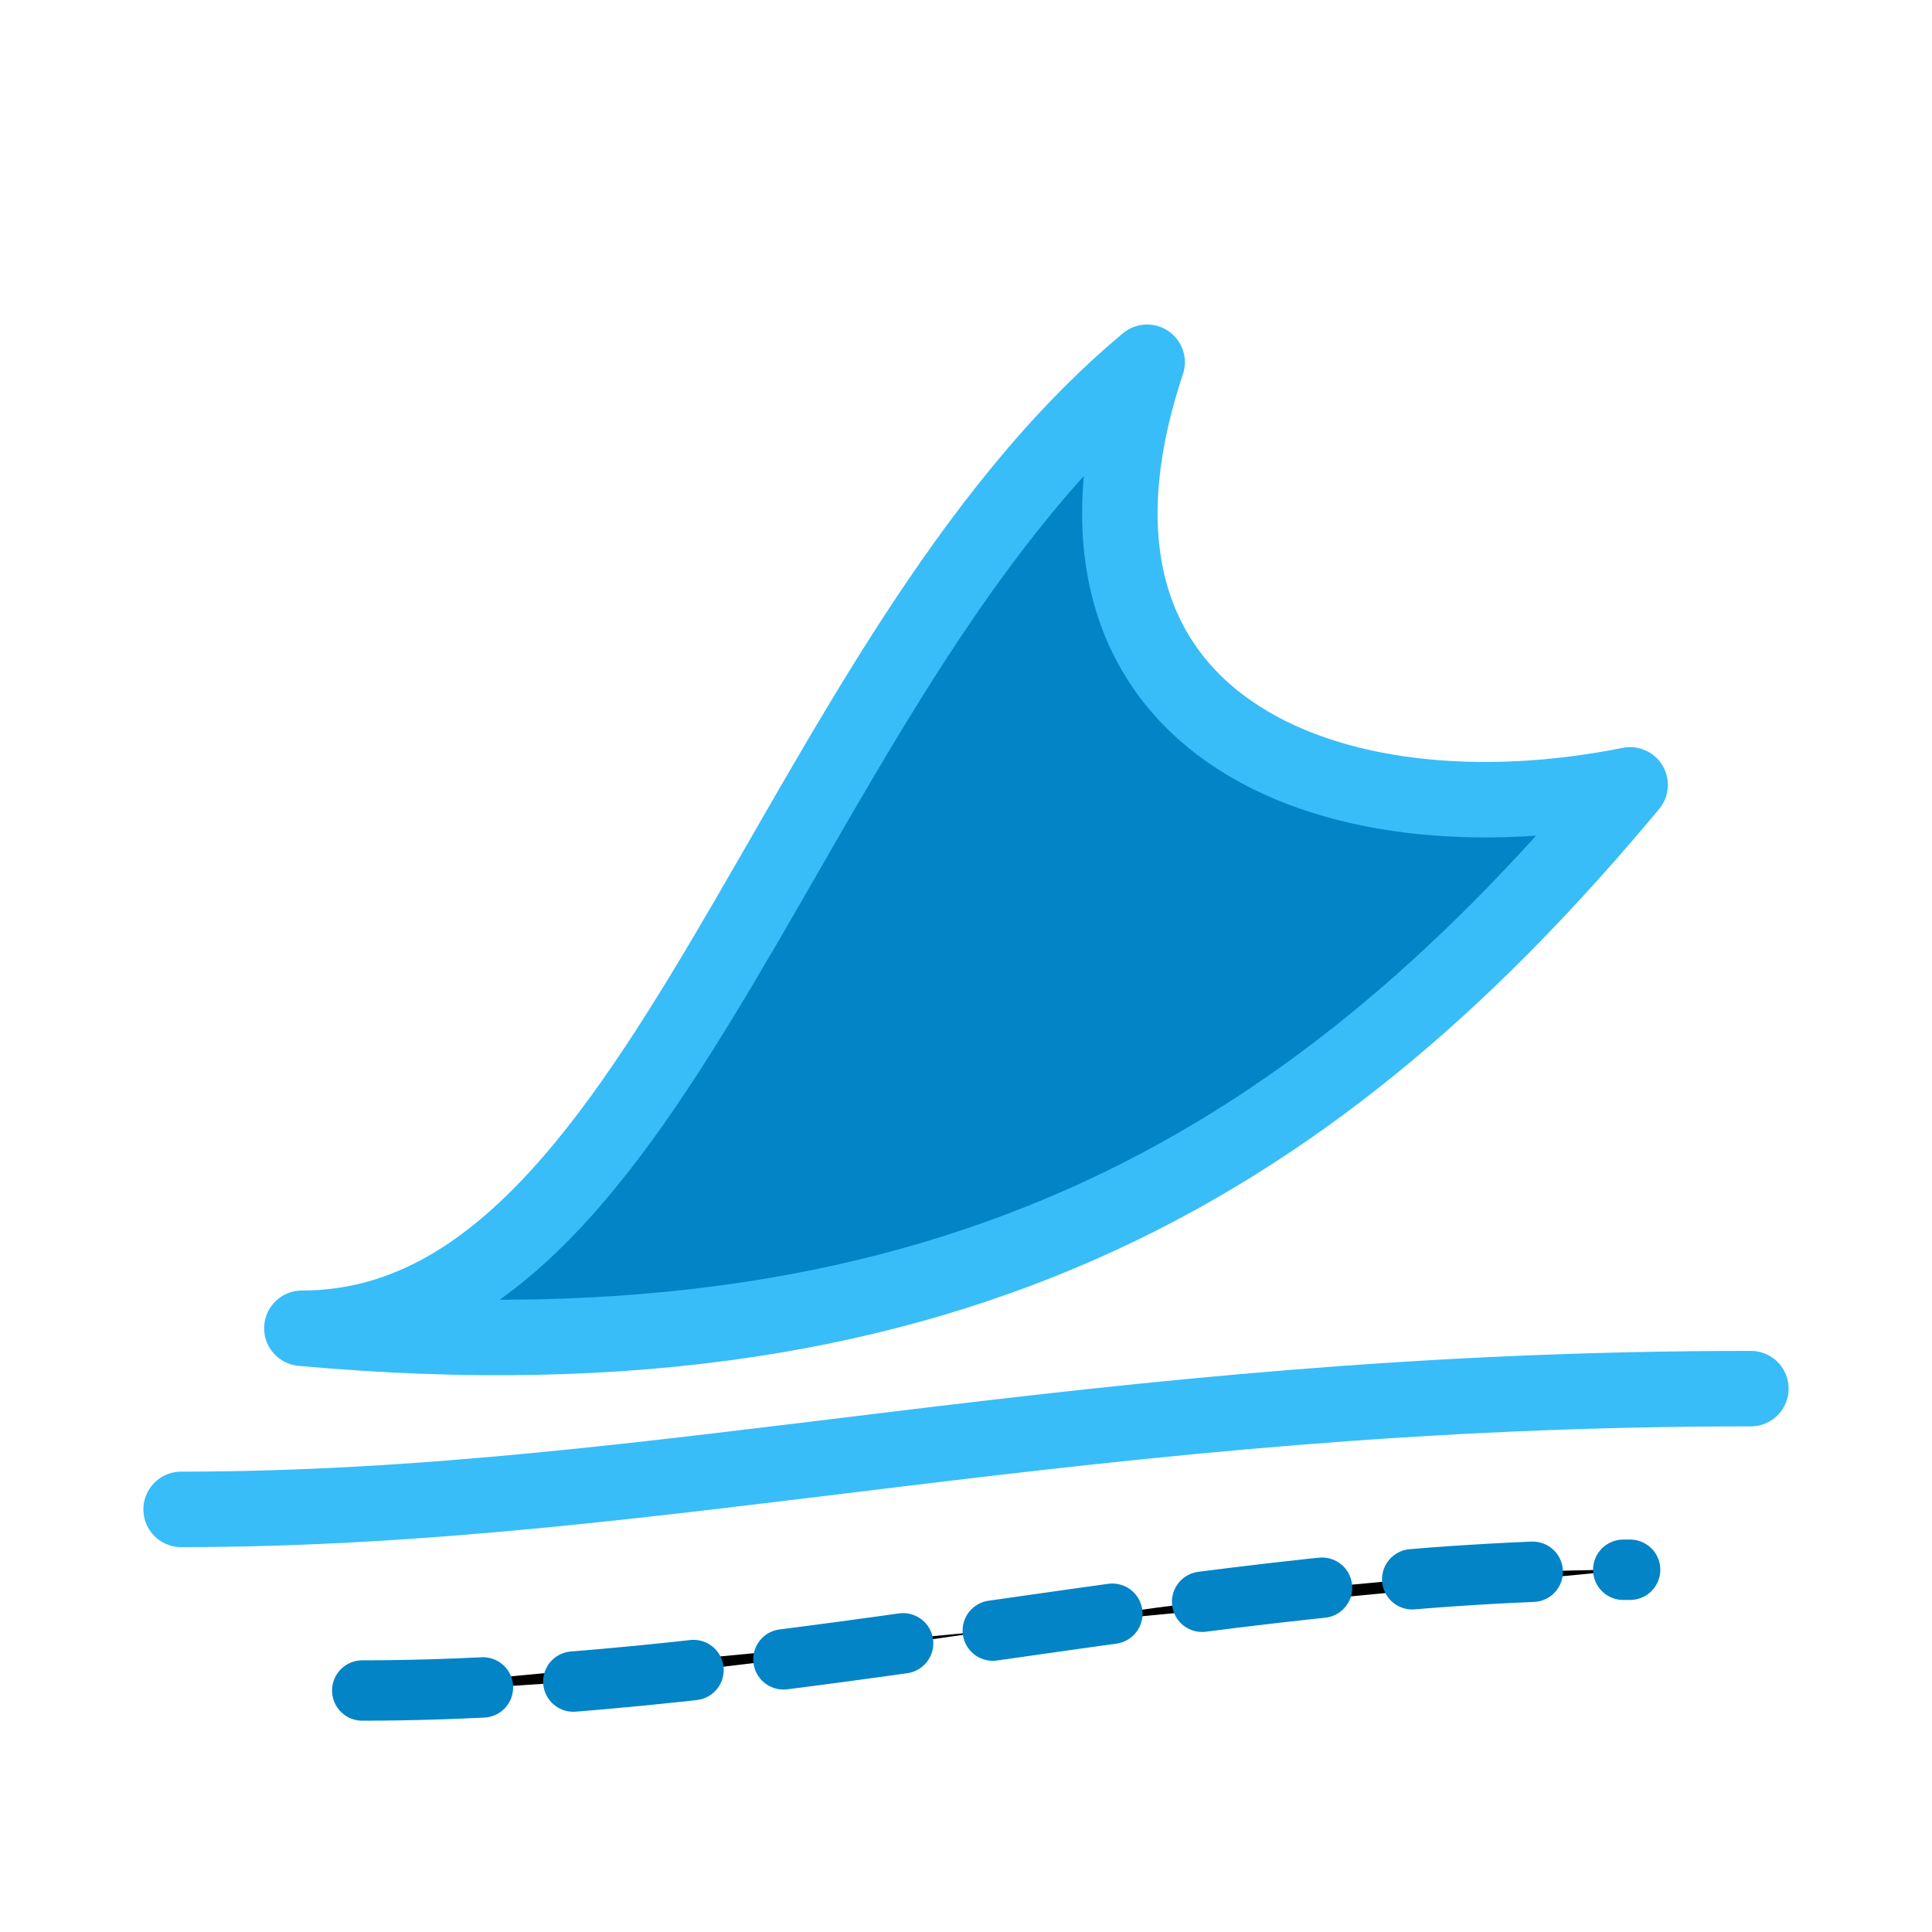
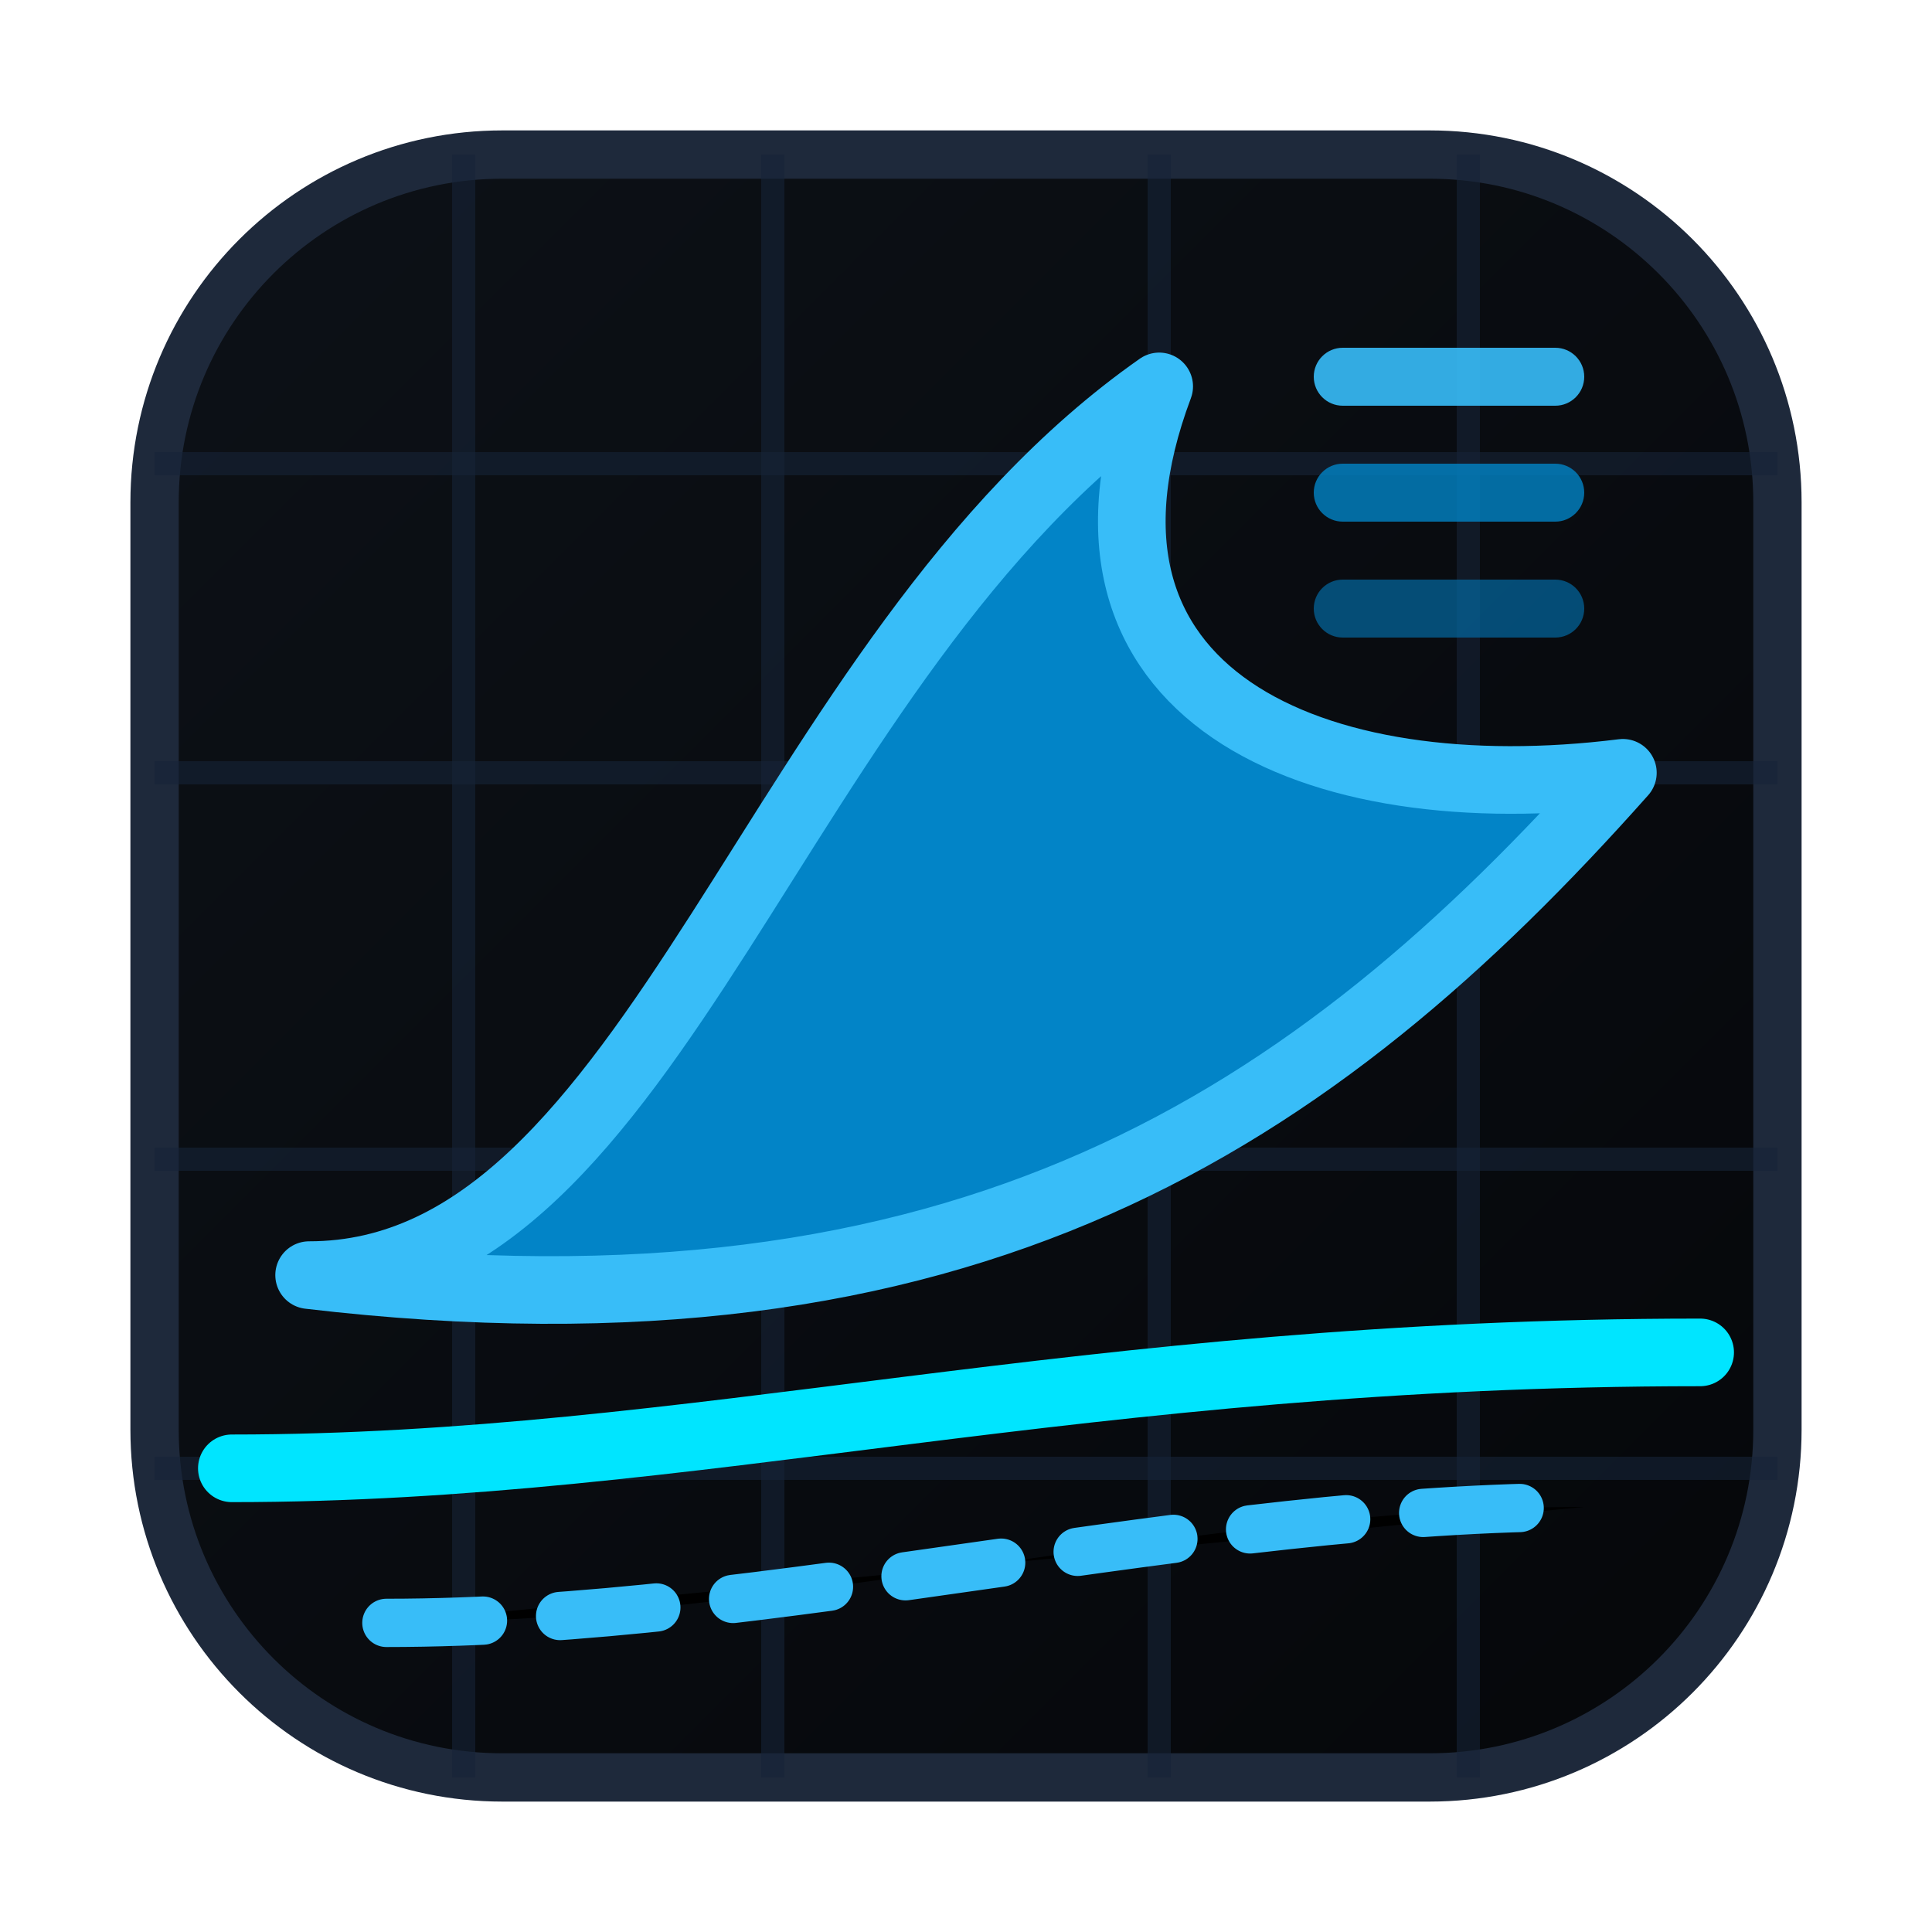
- <svg xmlns="http://www.w3.org/2000/svg" viewBox="0 0 64 64" width="64" height="64">
-   <path d="M10 44 C22 44 26 22 38 12 C34 24 44 28 54 26 C44 38 32 46 10 44 Z" fill="#0284c7" stroke="#38bdf8" stroke-width="2.5" stroke-linejoin="round" />
-   <path d="M6 50 C22 50 36 46 58 46" stroke="#38bdf8" stroke-width="2.5" stroke-linecap="round" />
-   <path d="M12 56 C26 56 40 52 54 52" stroke="#0284c7" stroke-width="2" stroke-linecap="round" stroke-dasharray="4,3" />
+ <svg xmlns="http://www.w3.org/2000/svg" viewBox="0 0 100 100" width="100" height="100">
+   <defs>
+     <linearGradient id="bg_ws" x1="0%" y1="0%" x2="100%" y2="100%">
+       <stop offset="0%" stop-color="#0d1117" />
+       <stop offset="100%" stop-color="#05070a" />
+     </linearGradient>
+   </defs>
+   <rect x="8" y="8" width="84" height="84" rx="18" fill="url(#bg_ws)" stroke="#1e293b" stroke-width="2.5" />
+   <line x1="24" y1="8" x2="24" y2="92" stroke="#162438" stroke-width="1.2" stroke-opacity="0.6" />
+   <line x1="40" y1="8" x2="40" y2="92" stroke="#162438" stroke-width="1.2" stroke-opacity="0.6" />
+   <line x1="60" y1="8" x2="60" y2="92" stroke="#162438" stroke-width="1.2" stroke-opacity="0.6" />
+   <line x1="76" y1="8" x2="76" y2="92" stroke="#162438" stroke-width="1.2" stroke-opacity="0.6" />
+   <line x1="8" y1="24" x2="92" y2="24" stroke="#162438" stroke-width="1.2" stroke-opacity="0.6" />
+   <line x1="8" y1="40" x2="92" y2="40" stroke="#162438" stroke-width="1.2" stroke-opacity="0.6" />
+   <line x1="8" y1="60" x2="92" y2="60" stroke="#162438" stroke-width="1.2" stroke-opacity="0.6" />
+   <line x1="8" y1="76" x2="92" y2="76" stroke="#162438" stroke-width="1.2" stroke-opacity="0.6" />
+   <rect x="68" y="18" width="14" height="3" rx="1.5" fill="#38bdf8" fill-opacity="0.9" />
+   <rect x="68" y="24" width="14" height="3" rx="1.5" fill="#0284c7" fill-opacity="0.8" />
+   <rect x="68" y="30" width="14" height="3" rx="1.5" fill="#0369a1" fill-opacity="0.7" />
+   <path d="M16 66 C34 66 40 34 60 20 C54 36 68 42 84 40 C68 58 50 70 16 66 Z" fill="#0284c7" stroke="#38bdf8" stroke-width="3.5" stroke-linejoin="round" />
+   <path d="M12 76 C36 76 56 70 88 70" stroke="#00e5ff" stroke-width="3.5" stroke-linecap="round" />
+   <path d="M20 84 C40 84 62 78 82 78" stroke="#38bdf8" stroke-width="2.5" stroke-linecap="round" stroke-dasharray="5,4" />
</svg>
